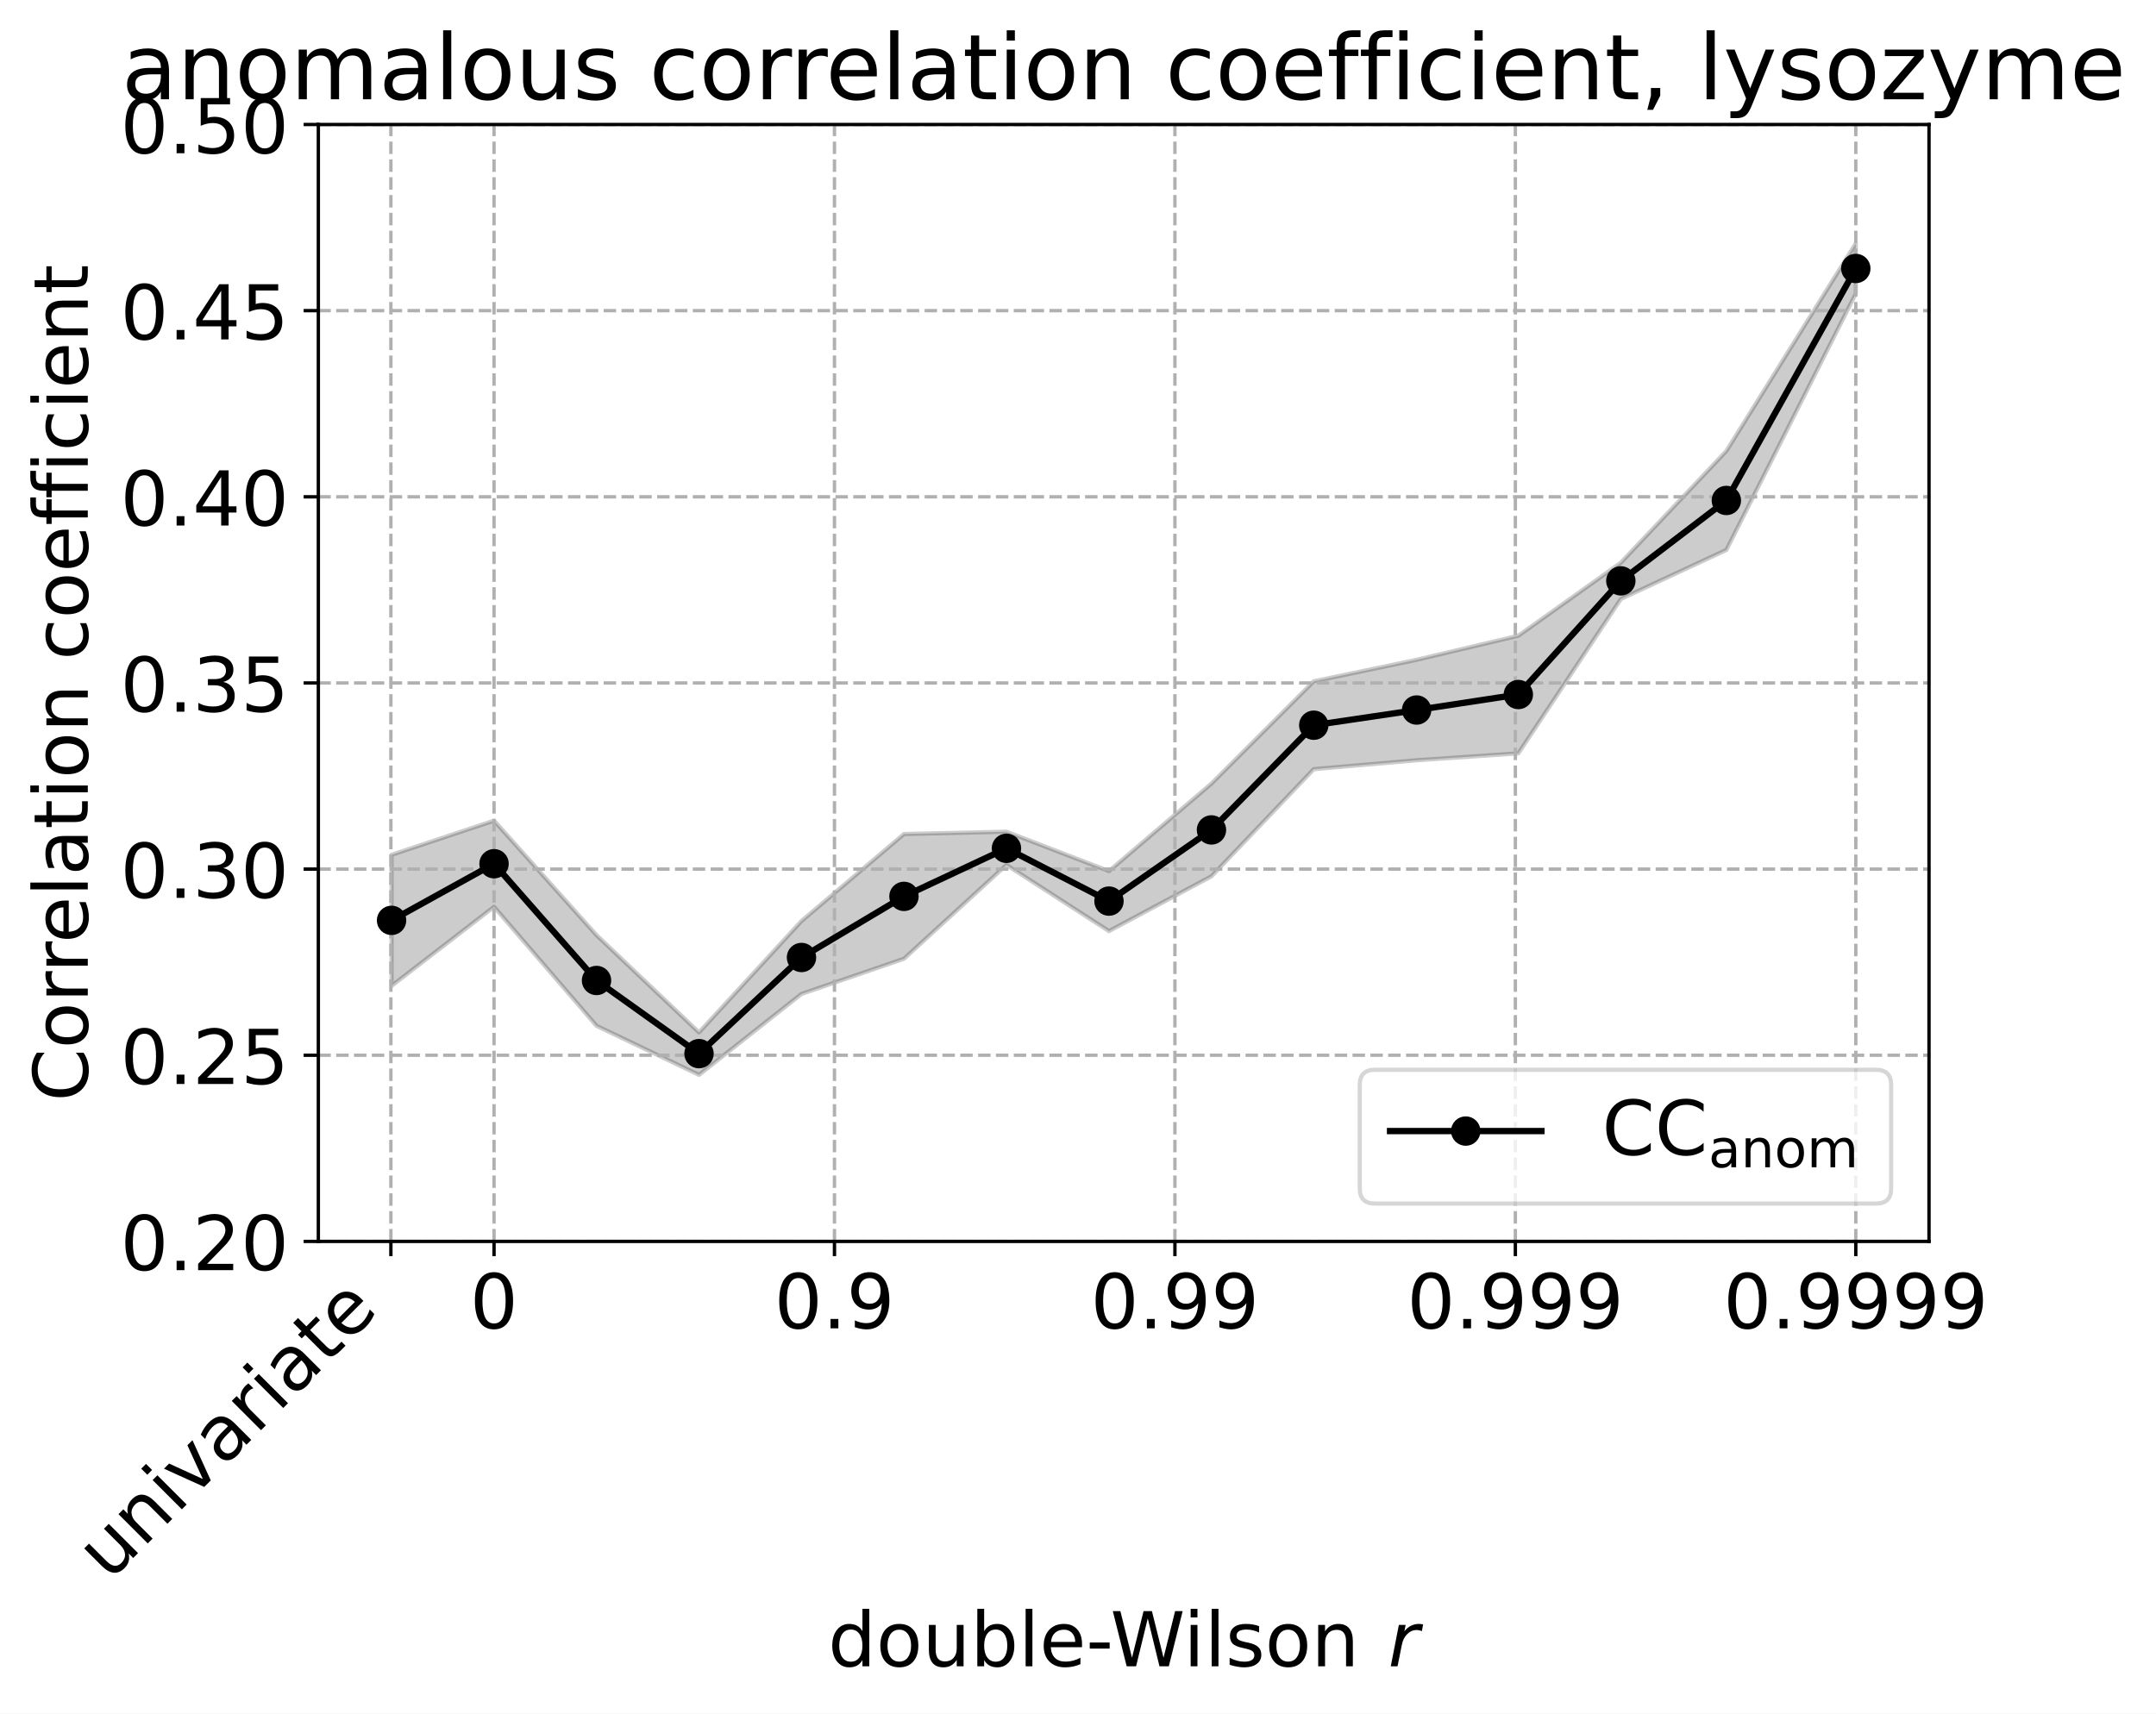
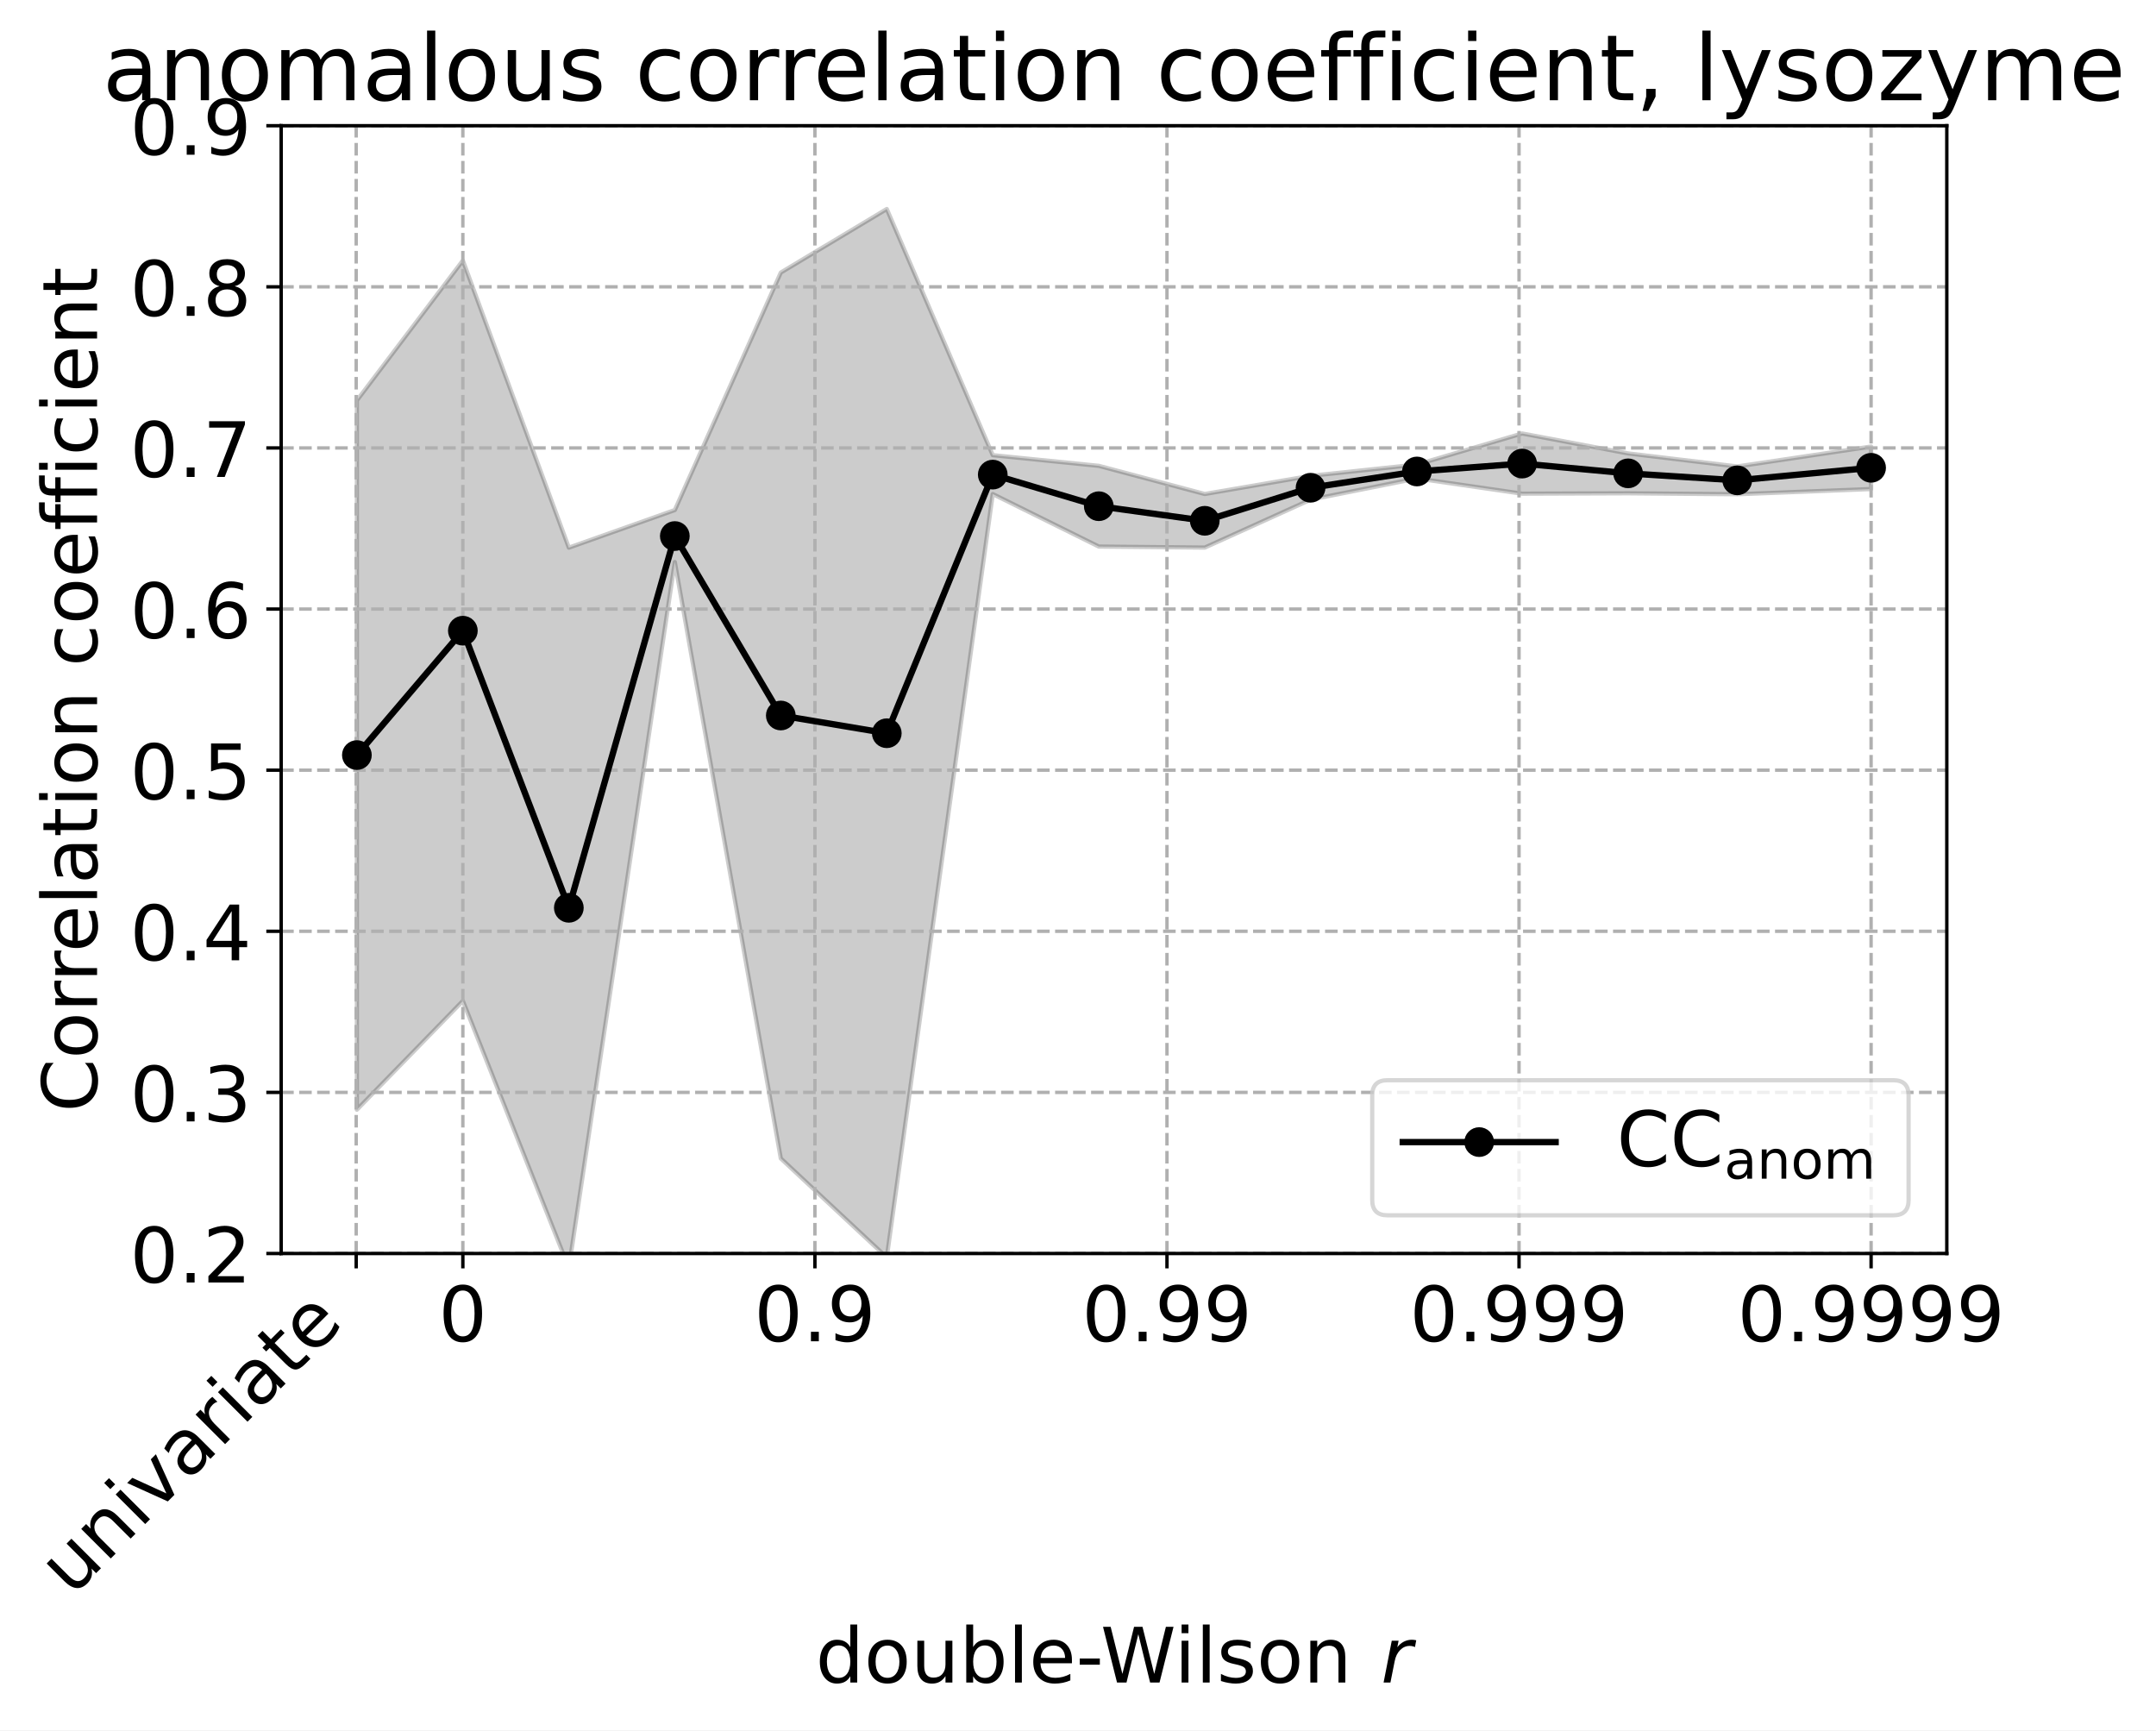
- <svg xmlns="http://www.w3.org/2000/svg" xmlns:xlink="http://www.w3.org/1999/xlink" width="512.674pt" height="407.601pt" viewBox="0 0 512.674 407.601" version="1.1">
+ <svg xmlns="http://www.w3.org/2000/svg" xmlns:xlink="http://www.w3.org/1999/xlink" width="507.907pt" height="407.601pt" viewBox="0 0 507.907 407.601" version="1.1">
  <defs>
    <style type="text/css">*{stroke-linejoin: round; stroke-linecap: butt}</style>
  </defs>
  <g id="figure_1">
    <g id="patch_1">
-       <path d="M 0 407.601  L 512.674 407.601  L 512.674 0  L 0 0  z " style="fill: #ffffff" />
+       <path d="M 0 407.601  L 507.907 407.601  L 507.907 0  L 0 0  z " style="fill: #ffffff" />
    </g>
    <g id="axes_1">
      <g id="patch_2">
-         <path d="M 75.699 295.271  L 458.698 295.271  L 458.698 29.613  L 75.699 29.613  z " style="fill: #ffffff" />
+         <path d="M 66.237 295.271  L 458.626 295.271  L 458.626 29.613  L 66.237 29.613  z " style="fill: #ffffff" />
      </g>
      <g id="PolyCollection_1">
        <defs>
-           <path id="maaa76a6722" d="M 93.108 -204.284  L 93.108 -173.098  L 117.477 -191.913  L 141.846 -163.605  L 166.216 -151.941  L 190.585 -171.185  L 214.954 -179.561  L 239.324 -201.873  L 263.704 -186.136  L 288.073 -199.173  L 312.398 -224.659  L 336.857 -226.773  L 361.046 -228.414  L 385.416 -265.12  L 410.51 -276.796  L 441.289 -337.754  L 441.289 -349.726  L 441.289 -349.726  L 410.51 -300.333  L 385.416 -273.762  L 361.046 -256.399  L 336.857 -250.67  L 312.398 -245.555  L 288.073 -221.233  L 263.704 -200.407  L 239.324 -209.778  L 214.954 -209.231  L 190.585 -188.535  L 166.216 -162.038  L 141.846 -185.178  L 117.477 -212.411  L 93.108 -204.284  z " style="stroke: #000000; stroke-opacity: 0.2" />
+           <path id="m3fb8cfb169" d="M 84.073 -313.272  L 84.073 -146.2  L 109.04 -171.833  L 134.006 -108.927  L 158.973 -275.205  L 183.94 -134.722  L 208.907 -111.4  L 233.873 -291.222  L 258.852 -278.853  L 283.818 -278.612  L 308.739 -289.897  L 333.798 -294.904  L 358.581 -291.312  L 383.547 -291.403  L 409.257 -291.18  L 440.791 -292.403  L 440.791 -302.414  L 440.791 -302.414  L 409.257 -297.726  L 383.547 -300.796  L 358.581 -305.491  L 333.798 -298.174  L 308.739 -295.519  L 283.818 -291.237  L 258.852 -297.87  L 233.873 -300.383  L 208.907 -358.367  L 183.94 -343.398  L 158.973 -287.457  L 134.006 -278.596  L 109.04 -346.239  L 84.073 -313.272  z " style="stroke: #000000; stroke-opacity: 0.2" />
        </defs>
-         <g clip-path="url(#p4845a3966f)">
-           <use xlink:href="#maaa76a6722" x="0" y="407.601" style="fill-opacity: 0.2; stroke: #000000; stroke-opacity: 0.2" />
+         <g clip-path="url(#p0c0f92154f)">
+           <use xlink:href="#m3fb8cfb169" x="0" y="407.601" style="fill-opacity: 0.2; stroke: #000000; stroke-opacity: 0.2" />
        </g>
      </g>
      <g id="matplotlib.axis_1">
        <g id="xtick_1">
          <g id="line2d_1">
-             <path d="M 441.289 295.271  L 441.289 29.613  " clip-path="url(#p4845a3966f)" style="fill: none; stroke-dasharray: 2.96,1.28; stroke-dashoffset: 0; stroke: #b0b0b0; stroke-width: 0.8" />
+             <path d="M 440.791 295.271  L 440.791 29.613  " clip-path="url(#p0c0f92154f)" style="fill: none; stroke-dasharray: 2.96,1.28; stroke-dashoffset: 0; stroke: #b0b0b0; stroke-width: 0.8" />
          </g>
          <g id="line2d_2">
            <defs>
-               <path id="m1d4900ea91" d="M 0 0  L 0 3.5  " style="stroke: #000000; stroke-width: 0.8" />
+               <path id="m1aae8e0850" d="M 0 0  L 0 3.5  " style="stroke: #000000; stroke-width: 0.8" />
            </defs>
            <g>
-               <use xlink:href="#m1d4900ea91" x="441.289" y="295.271" style="stroke: #000000; stroke-width: 0.8" />
+               <use xlink:href="#m1aae8e0850" x="440.791" y="295.271" style="stroke: #000000; stroke-width: 0.8" />
            </g>
          </g>
          <g id="text_1">
-             <text style="font: 18px 'DejaVu Sans', 'Bitstream Vera Sans', 'Computer Modern Sans Serif', 'Lucida Grande', 'Verdana', 'Geneva', 'Lucid', 'Arial', 'Helvetica', 'Avant Garde', sans-serif; text-anchor: middle" x="441.289" y="315.948" transform="rotate(-0 441.2892 315.9477)">0.9999</text>
+             <text style="font: 18px 'DejaVu Sans', 'Bitstream Vera Sans', 'Computer Modern Sans Serif', 'Lucida Grande', 'Verdana', 'Geneva', 'Lucid', 'Arial', 'Helvetica', 'Avant Garde', sans-serif; text-anchor: middle" x="440.791" y="315.948" transform="rotate(-0 440.7906 315.9477)">0.9999</text>
          </g>
        </g>
        <g id="xtick_2">
          <g id="line2d_3">
-             <path d="M 360.336 295.271  L 360.336 29.613  " clip-path="url(#p4845a3966f)" style="fill: none; stroke-dasharray: 2.96,1.28; stroke-dashoffset: 0; stroke: #b0b0b0; stroke-width: 0.8" />
+             <path d="M 357.853 295.271  L 357.853 29.613  " clip-path="url(#p0c0f92154f)" style="fill: none; stroke-dasharray: 2.96,1.28; stroke-dashoffset: 0; stroke: #b0b0b0; stroke-width: 0.8" />
          </g>
          <g id="line2d_4">
            <g>
-               <use xlink:href="#m1d4900ea91" x="360.336" y="295.271" style="stroke: #000000; stroke-width: 0.8" />
+               <use xlink:href="#m1aae8e0850" x="357.853" y="295.271" style="stroke: #000000; stroke-width: 0.8" />
            </g>
          </g>
          <g id="text_2">
-             <text style="font: 18px 'DejaVu Sans', 'Bitstream Vera Sans', 'Computer Modern Sans Serif', 'Lucida Grande', 'Verdana', 'Geneva', 'Lucid', 'Arial', 'Helvetica', 'Avant Garde', sans-serif; text-anchor: middle" x="360.336" y="315.948" transform="rotate(-0 360.3362 315.9477)">0.999</text>
+             <text style="font: 18px 'DejaVu Sans', 'Bitstream Vera Sans', 'Computer Modern Sans Serif', 'Lucida Grande', 'Verdana', 'Geneva', 'Lucid', 'Arial', 'Helvetica', 'Avant Garde', sans-serif; text-anchor: middle" x="357.853" y="315.948" transform="rotate(-0 357.8529 315.9477)">0.999</text>
          </g>
        </g>
        <g id="xtick_3">
          <g id="line2d_5">
-             <path d="M 279.383 295.271  L 279.383 29.613  " clip-path="url(#p4845a3966f)" style="fill: none; stroke-dasharray: 2.96,1.28; stroke-dashoffset: 0; stroke: #b0b0b0; stroke-width: 0.8" />
+             <path d="M 274.915 295.271  L 274.915 29.613  " clip-path="url(#p0c0f92154f)" style="fill: none; stroke-dasharray: 2.96,1.28; stroke-dashoffset: 0; stroke: #b0b0b0; stroke-width: 0.8" />
          </g>
          <g id="line2d_6">
            <g>
-               <use xlink:href="#m1d4900ea91" x="279.383" y="295.271" style="stroke: #000000; stroke-width: 0.8" />
+               <use xlink:href="#m1aae8e0850" x="274.915" y="295.271" style="stroke: #000000; stroke-width: 0.8" />
            </g>
          </g>
          <g id="text_3">
-             <text style="font: 18px 'DejaVu Sans', 'Bitstream Vera Sans', 'Computer Modern Sans Serif', 'Lucida Grande', 'Verdana', 'Geneva', 'Lucid', 'Arial', 'Helvetica', 'Avant Garde', sans-serif; text-anchor: middle" x="279.383" y="315.948" transform="rotate(-0 279.3832 315.9477)">0.99</text>
+             <text style="font: 18px 'DejaVu Sans', 'Bitstream Vera Sans', 'Computer Modern Sans Serif', 'Lucida Grande', 'Verdana', 'Geneva', 'Lucid', 'Arial', 'Helvetica', 'Avant Garde', sans-serif; text-anchor: middle" x="274.915" y="315.948" transform="rotate(-0 274.9152 315.9477)">0.99</text>
          </g>
        </g>
        <g id="xtick_4">
          <g id="line2d_7">
-             <path d="M 198.43 295.271  L 198.43 29.613  " clip-path="url(#p4845a3966f)" style="fill: none; stroke-dasharray: 2.96,1.28; stroke-dashoffset: 0; stroke: #b0b0b0; stroke-width: 0.8" />
+             <path d="M 191.977 295.271  L 191.977 29.613  " clip-path="url(#p0c0f92154f)" style="fill: none; stroke-dasharray: 2.96,1.28; stroke-dashoffset: 0; stroke: #b0b0b0; stroke-width: 0.8" />
          </g>
          <g id="line2d_8">
            <g>
-               <use xlink:href="#m1d4900ea91" x="198.43" y="295.271" style="stroke: #000000; stroke-width: 0.8" />
+               <use xlink:href="#m1aae8e0850" x="191.977" y="295.271" style="stroke: #000000; stroke-width: 0.8" />
            </g>
          </g>
          <g id="text_4">
-             <text style="font: 18px 'DejaVu Sans', 'Bitstream Vera Sans', 'Computer Modern Sans Serif', 'Lucida Grande', 'Verdana', 'Geneva', 'Lucid', 'Arial', 'Helvetica', 'Avant Garde', sans-serif; text-anchor: middle" x="198.43" y="315.948" transform="rotate(-0 198.4301 315.9477)">0.9</text>
+             <text style="font: 18px 'DejaVu Sans', 'Bitstream Vera Sans', 'Computer Modern Sans Serif', 'Lucida Grande', 'Verdana', 'Geneva', 'Lucid', 'Arial', 'Helvetica', 'Avant Garde', sans-serif; text-anchor: middle" x="191.977" y="315.948" transform="rotate(-0 191.9774 315.9477)">0.9</text>
          </g>
        </g>
        <g id="xtick_5">
          <g id="line2d_9">
-             <path d="M 117.477 295.271  L 117.477 29.613  " clip-path="url(#p4845a3966f)" style="fill: none; stroke-dasharray: 2.96,1.28; stroke-dashoffset: 0; stroke: #b0b0b0; stroke-width: 0.8" />
+             <path d="M 109.04 295.271  L 109.04 29.613  " clip-path="url(#p0c0f92154f)" style="fill: none; stroke-dasharray: 2.96,1.28; stroke-dashoffset: 0; stroke: #b0b0b0; stroke-width: 0.8" />
          </g>
          <g id="line2d_10">
            <g>
-               <use xlink:href="#m1d4900ea91" x="117.477" y="295.271" style="stroke: #000000; stroke-width: 0.8" />
+               <use xlink:href="#m1aae8e0850" x="109.04" y="295.271" style="stroke: #000000; stroke-width: 0.8" />
            </g>
          </g>
          <g id="text_5">
-             <text style="font: 18px 'DejaVu Sans', 'Bitstream Vera Sans', 'Computer Modern Sans Serif', 'Lucida Grande', 'Verdana', 'Geneva', 'Lucid', 'Arial', 'Helvetica', 'Avant Garde', sans-serif; text-anchor: middle" x="117.477" y="315.948" transform="rotate(-0 117.4771 315.9477)">0</text>
+             <text style="font: 18px 'DejaVu Sans', 'Bitstream Vera Sans', 'Computer Modern Sans Serif', 'Lucida Grande', 'Verdana', 'Geneva', 'Lucid', 'Arial', 'Helvetica', 'Avant Garde', sans-serif; text-anchor: middle" x="109.04" y="315.948" transform="rotate(-0 109.0397 315.9477)">0</text>
          </g>
        </g>
        <g id="xtick_6">
          <g id="line2d_11">
-             <path d="M 92.948 295.271  L 92.948 29.613  " clip-path="url(#p4845a3966f)" style="fill: none; stroke-dasharray: 2.96,1.28; stroke-dashoffset: 0; stroke: #b0b0b0; stroke-width: 0.8" />
+             <path d="M 83.91 295.271  L 83.91 29.613  " clip-path="url(#p0c0f92154f)" style="fill: none; stroke-dasharray: 2.96,1.28; stroke-dashoffset: 0; stroke: #b0b0b0; stroke-width: 0.8" />
          </g>
          <g id="line2d_12">
            <g>
-               <use xlink:href="#m1d4900ea91" x="92.948" y="295.271" style="stroke: #000000; stroke-width: 0.8" />
+               <use xlink:href="#m1aae8e0850" x="83.91" y="295.271" style="stroke: #000000; stroke-width: 0.8" />
            </g>
          </g>
          <g id="text_6">
-             <text style="font: 18px 'DejaVu Sans', 'Bitstream Vera Sans', 'Computer Modern Sans Serif', 'Lucida Grande', 'Verdana', 'Geneva', 'Lucid', 'Arial', 'Helvetica', 'Avant Garde', sans-serif" transform="translate(25.90998 376.3331) rotate(-45)">univariate</text>
+             <text style="font: 18px 'DejaVu Sans', 'Bitstream Vera Sans', 'Computer Modern Sans Serif', 'Lucida Grande', 'Verdana', 'Geneva', 'Lucid', 'Arial', 'Helvetica', 'Avant Garde', sans-serif" transform="translate(16.87123 376.3331) rotate(-45)">univariate</text>
          </g>
        </g>
        <g id="text_7">
-           <g transform="translate(196.9085 396.6573)">
+           <g transform="translate(192.1418 396.6573)">
            <text>
              <tspan style="font: 18px 'DejaVu Sans'" x="0 11.426 22.438 33.847 45.272 50.273 61.348 67.843 85.641 90.642 95.643 105.021 116.033 127.441" y="-0.328">double-Wilson </tspan>
              <tspan style="font: oblique 18px 'DejaVu Sans'" x="133.163" y="-0.328">r</tspan>
            </text>
          </g>
        </g>
      </g>
      <g id="matplotlib.axis_2">
        <g id="ytick_1">
          <g id="line2d_13">
-             <path d="M 75.699 295.271  L 458.698 295.271  " clip-path="url(#p4845a3966f)" style="fill: none; stroke-dasharray: 2.96,1.28; stroke-dashoffset: 0; stroke: #b0b0b0; stroke-width: 0.8" />
+             <path d="M 66.237 295.271  L 458.626 295.271  " clip-path="url(#p0c0f92154f)" style="fill: none; stroke-dasharray: 2.96,1.28; stroke-dashoffset: 0; stroke: #b0b0b0; stroke-width: 0.8" />
          </g>
          <g id="line2d_14">
            <defs>
-               <path id="m348a726e8c" d="M 0 0  L -3.5 0  " style="stroke: #000000; stroke-width: 0.8" />
+               <path id="m3e4d4b0535" d="M 0 0  L -3.5 0  " style="stroke: #000000; stroke-width: 0.8" />
            </defs>
            <g>
-               <use xlink:href="#m348a726e8c" x="75.699" y="295.271" style="stroke: #000000; stroke-width: 0.8" />
+               <use xlink:href="#m3e4d4b0535" x="66.237" y="295.271" style="stroke: #000000; stroke-width: 0.8" />
            </g>
          </g>
          <g id="text_8">
-             <text style="font: 18px 'DejaVu Sans', 'Bitstream Vera Sans', 'Computer Modern Sans Serif', 'Lucida Grande', 'Verdana', 'Geneva', 'Lucid', 'Arial', 'Helvetica', 'Avant Garde', sans-serif; text-anchor: end" x="68.699" y="302.109" transform="rotate(-0 68.69875 302.1091)">0.20</text>
+             <text style="font: 18px 'DejaVu Sans', 'Bitstream Vera Sans', 'Computer Modern Sans Serif', 'Lucida Grande', 'Verdana', 'Geneva', 'Lucid', 'Arial', 'Helvetica', 'Avant Garde', sans-serif; text-anchor: end" x="59.237" y="302.109" transform="rotate(-0 59.2371 302.1091)">0.2</text>
          </g>
        </g>
        <g id="ytick_2">
          <g id="line2d_15">
-             <path d="M 75.699 250.994  L 458.698 250.994  " clip-path="url(#p4845a3966f)" style="fill: none; stroke-dasharray: 2.96,1.28; stroke-dashoffset: 0; stroke: #b0b0b0; stroke-width: 0.8" />
+             <path d="M 66.237 257.319  L 458.626 257.319  " clip-path="url(#p0c0f92154f)" style="fill: none; stroke-dasharray: 2.96,1.28; stroke-dashoffset: 0; stroke: #b0b0b0; stroke-width: 0.8" />
          </g>
          <g id="line2d_16">
            <g>
-               <use xlink:href="#m348a726e8c" x="75.699" y="250.994" style="stroke: #000000; stroke-width: 0.8" />
+               <use xlink:href="#m3e4d4b0535" x="66.237" y="257.319" style="stroke: #000000; stroke-width: 0.8" />
            </g>
          </g>
          <g id="text_9">
-             <text style="font: 18px 'DejaVu Sans', 'Bitstream Vera Sans', 'Computer Modern Sans Serif', 'Lucida Grande', 'Verdana', 'Geneva', 'Lucid', 'Arial', 'Helvetica', 'Avant Garde', sans-serif; text-anchor: end" x="68.699" y="257.833" transform="rotate(-0 68.69875 257.8328)">0.25</text>
+             <text style="font: 18px 'DejaVu Sans', 'Bitstream Vera Sans', 'Computer Modern Sans Serif', 'Lucida Grande', 'Verdana', 'Geneva', 'Lucid', 'Arial', 'Helvetica', 'Avant Garde', sans-serif; text-anchor: end" x="59.237" y="264.158" transform="rotate(-0 59.2371 264.158)">0.3</text>
          </g>
        </g>
        <g id="ytick_3">
          <g id="line2d_17">
-             <path d="M 75.699 206.718  L 458.698 206.718  " clip-path="url(#p4845a3966f)" style="fill: none; stroke-dasharray: 2.96,1.28; stroke-dashoffset: 0; stroke: #b0b0b0; stroke-width: 0.8" />
+             <path d="M 66.237 219.368  L 458.626 219.368  " clip-path="url(#p0c0f92154f)" style="fill: none; stroke-dasharray: 2.96,1.28; stroke-dashoffset: 0; stroke: #b0b0b0; stroke-width: 0.8" />
          </g>
          <g id="line2d_18">
            <g>
-               <use xlink:href="#m348a726e8c" x="75.699" y="206.718" style="stroke: #000000; stroke-width: 0.8" />
+               <use xlink:href="#m3e4d4b0535" x="66.237" y="219.368" style="stroke: #000000; stroke-width: 0.8" />
            </g>
          </g>
          <g id="text_10">
-             <text style="font: 18px 'DejaVu Sans', 'Bitstream Vera Sans', 'Computer Modern Sans Serif', 'Lucida Grande', 'Verdana', 'Geneva', 'Lucid', 'Arial', 'Helvetica', 'Avant Garde', sans-serif; text-anchor: end" x="68.699" y="213.556" transform="rotate(-0 68.69875 213.5565)">0.30</text>
+             <text style="font: 18px 'DejaVu Sans', 'Bitstream Vera Sans', 'Computer Modern Sans Serif', 'Lucida Grande', 'Verdana', 'Geneva', 'Lucid', 'Arial', 'Helvetica', 'Avant Garde', sans-serif; text-anchor: end" x="59.237" y="226.207" transform="rotate(-0 59.2371 226.2069)">0.4</text>
          </g>
        </g>
        <g id="ytick_4">
          <g id="line2d_19">
-             <path d="M 75.699 162.442  L 458.698 162.442  " clip-path="url(#p4845a3966f)" style="fill: none; stroke-dasharray: 2.96,1.28; stroke-dashoffset: 0; stroke: #b0b0b0; stroke-width: 0.8" />
+             <path d="M 66.237 181.417  L 458.626 181.417  " clip-path="url(#p0c0f92154f)" style="fill: none; stroke-dasharray: 2.96,1.28; stroke-dashoffset: 0; stroke: #b0b0b0; stroke-width: 0.8" />
          </g>
          <g id="line2d_20">
            <g>
-               <use xlink:href="#m348a726e8c" x="75.699" y="162.442" style="stroke: #000000; stroke-width: 0.8" />
+               <use xlink:href="#m3e4d4b0535" x="66.237" y="181.417" style="stroke: #000000; stroke-width: 0.8" />
            </g>
          </g>
          <g id="text_11">
-             <text style="font: 18px 'DejaVu Sans', 'Bitstream Vera Sans', 'Computer Modern Sans Serif', 'Lucida Grande', 'Verdana', 'Geneva', 'Lucid', 'Arial', 'Helvetica', 'Avant Garde', sans-serif; text-anchor: end" x="68.699" y="169.28" transform="rotate(-0 68.69875 169.2802)">0.35</text>
+             <text style="font: 18px 'DejaVu Sans', 'Bitstream Vera Sans', 'Computer Modern Sans Serif', 'Lucida Grande', 'Verdana', 'Geneva', 'Lucid', 'Arial', 'Helvetica', 'Avant Garde', sans-serif; text-anchor: end" x="59.237" y="188.256" transform="rotate(-0 59.2371 188.2557)">0.5</text>
          </g>
        </g>
        <g id="ytick_5">
          <g id="line2d_21">
-             <path d="M 75.699 118.165  L 458.698 118.165  " clip-path="url(#p4845a3966f)" style="fill: none; stroke-dasharray: 2.96,1.28; stroke-dashoffset: 0; stroke: #b0b0b0; stroke-width: 0.8" />
+             <path d="M 66.237 143.466  L 458.626 143.466  " clip-path="url(#p0c0f92154f)" style="fill: none; stroke-dasharray: 2.96,1.28; stroke-dashoffset: 0; stroke: #b0b0b0; stroke-width: 0.8" />
          </g>
          <g id="line2d_22">
            <g>
-               <use xlink:href="#m348a726e8c" x="75.699" y="118.165" style="stroke: #000000; stroke-width: 0.8" />
+               <use xlink:href="#m3e4d4b0535" x="66.237" y="143.466" style="stroke: #000000; stroke-width: 0.8" />
            </g>
          </g>
          <g id="text_12">
-             <text style="font: 18px 'DejaVu Sans', 'Bitstream Vera Sans', 'Computer Modern Sans Serif', 'Lucida Grande', 'Verdana', 'Geneva', 'Lucid', 'Arial', 'Helvetica', 'Avant Garde', sans-serif; text-anchor: end" x="68.699" y="125.004" transform="rotate(-0 68.69875 125.0039)">0.40</text>
+             <text style="font: 18px 'DejaVu Sans', 'Bitstream Vera Sans', 'Computer Modern Sans Serif', 'Lucida Grande', 'Verdana', 'Geneva', 'Lucid', 'Arial', 'Helvetica', 'Avant Garde', sans-serif; text-anchor: end" x="59.237" y="150.305" transform="rotate(-0 59.2371 150.3046)">0.6</text>
          </g>
        </g>
        <g id="ytick_6">
          <g id="line2d_23">
-             <path d="M 75.699 73.889  L 458.698 73.889  " clip-path="url(#p4845a3966f)" style="fill: none; stroke-dasharray: 2.96,1.28; stroke-dashoffset: 0; stroke: #b0b0b0; stroke-width: 0.8" />
+             <path d="M 66.237 105.515  L 458.626 105.515  " clip-path="url(#p0c0f92154f)" style="fill: none; stroke-dasharray: 2.96,1.28; stroke-dashoffset: 0; stroke: #b0b0b0; stroke-width: 0.8" />
          </g>
          <g id="line2d_24">
            <g>
-               <use xlink:href="#m348a726e8c" x="75.699" y="73.889" style="stroke: #000000; stroke-width: 0.8" />
+               <use xlink:href="#m3e4d4b0535" x="66.237" y="105.515" style="stroke: #000000; stroke-width: 0.8" />
            </g>
          </g>
          <g id="text_13">
-             <text style="font: 18px 'DejaVu Sans', 'Bitstream Vera Sans', 'Computer Modern Sans Serif', 'Lucida Grande', 'Verdana', 'Geneva', 'Lucid', 'Arial', 'Helvetica', 'Avant Garde', sans-serif; text-anchor: end" x="68.699" y="80.728" transform="rotate(-0 68.69875 80.72754)">0.45</text>
+             <text style="font: 18px 'DejaVu Sans', 'Bitstream Vera Sans', 'Computer Modern Sans Serif', 'Lucida Grande', 'Verdana', 'Geneva', 'Lucid', 'Arial', 'Helvetica', 'Avant Garde', sans-serif; text-anchor: end" x="59.237" y="112.353" transform="rotate(-0 59.2371 112.3535)">0.7</text>
          </g>
        </g>
        <g id="ytick_7">
          <g id="line2d_25">
-             <path d="M 75.699 29.613  L 458.698 29.613  " clip-path="url(#p4845a3966f)" style="fill: none; stroke-dasharray: 2.96,1.28; stroke-dashoffset: 0; stroke: #b0b0b0; stroke-width: 0.8" />
+             <path d="M 66.237 67.564  L 458.626 67.564  " clip-path="url(#p0c0f92154f)" style="fill: none; stroke-dasharray: 2.96,1.28; stroke-dashoffset: 0; stroke: #b0b0b0; stroke-width: 0.8" />
          </g>
          <g id="line2d_26">
            <g>
-               <use xlink:href="#m348a726e8c" x="75.699" y="29.613" style="stroke: #000000; stroke-width: 0.8" />
+               <use xlink:href="#m3e4d4b0535" x="66.237" y="67.564" style="stroke: #000000; stroke-width: 0.8" />
            </g>
          </g>
          <g id="text_14">
-             <text style="font: 18px 'DejaVu Sans', 'Bitstream Vera Sans', 'Computer Modern Sans Serif', 'Lucida Grande', 'Verdana', 'Geneva', 'Lucid', 'Arial', 'Helvetica', 'Avant Garde', sans-serif; text-anchor: end" x="68.699" y="36.451" transform="rotate(-0 68.69875 36.45122)">0.50</text>
-           </g>
-         </g>
-         <g id="text_15">
-           <text style="font: 18px 'DejaVu Sans', 'Bitstream Vera Sans', 'Computer Modern Sans Serif', 'Lucida Grande', 'Verdana', 'Geneva', 'Lucid', 'Arial', 'Helvetica', 'Avant Garde', sans-serif; text-anchor: middle" x="20.877" y="162.442" transform="rotate(-90 20.87719 162.4416)">Correlation coefficient</text>
-         </g>
-       </g>
-       <g id="line2d_27">
-         <path d="M 93.108 218.91  L 117.477 205.439  L 141.846 233.209  L 166.216 250.611  L 190.585 227.74  L 214.954 213.205  L 239.324 201.775  L 263.704 214.33  L 288.073 197.398  L 312.398 172.494  L 336.857 168.88  L 361.046 165.195  L 385.416 138.16  L 410.51 119.036  L 441.289 63.861  " clip-path="url(#p4845a3966f)" style="fill: none; stroke: #000000; stroke-width: 1.5; stroke-linecap: square" />
+             <text style="font: 18px 'DejaVu Sans', 'Bitstream Vera Sans', 'Computer Modern Sans Serif', 'Lucida Grande', 'Verdana', 'Geneva', 'Lucid', 'Arial', 'Helvetica', 'Avant Garde', sans-serif; text-anchor: end" x="59.237" y="74.402" transform="rotate(-0 59.2371 74.40235)">0.8</text>
+           </g>
+         </g>
+         <g id="ytick_8">
+           <g id="line2d_27">
+             <path d="M 66.237 29.613  L 458.626 29.613  " clip-path="url(#p0c0f92154f)" style="fill: none; stroke-dasharray: 2.96,1.28; stroke-dashoffset: 0; stroke: #b0b0b0; stroke-width: 0.8" />
+           </g>
+           <g id="line2d_28">
+             <g>
+               <use xlink:href="#m3e4d4b0535" x="66.237" y="29.613" style="stroke: #000000; stroke-width: 0.8" />
+             </g>
+           </g>
+           <g id="text_15">
+             <text style="font: 18px 'DejaVu Sans', 'Bitstream Vera Sans', 'Computer Modern Sans Serif', 'Lucida Grande', 'Verdana', 'Geneva', 'Lucid', 'Arial', 'Helvetica', 'Avant Garde', sans-serif; text-anchor: end" x="59.237" y="36.451" transform="rotate(-0 59.2371 36.45122)">0.9</text>
+           </g>
+         </g>
+         <g id="text_16">
+           <text style="font: 18px 'DejaVu Sans', 'Bitstream Vera Sans', 'Computer Modern Sans Serif', 'Lucida Grande', 'Verdana', 'Geneva', 'Lucid', 'Arial', 'Helvetica', 'Avant Garde', sans-serif; text-anchor: middle" x="22.868" y="162.442" transform="rotate(-90 22.86804 162.4416)">Correlation coefficient</text>
+         </g>
+       </g>
+       <g id="line2d_29">
+         <path d="M 84.073 177.865  L 109.04 148.565  L 134.006 213.839  L 158.973 126.27  L 183.94 168.541  L 208.907 172.717  L 233.873 111.798  L 258.852 119.239  L 283.818 122.676  L 308.739 114.893  L 333.798 111.062  L 358.581 109.199  L 383.547 111.501  L 409.257 113.148  L 440.791 110.193  " clip-path="url(#p0c0f92154f)" style="fill: none; stroke: #000000; stroke-width: 1.5; stroke-linecap: square" />
        <defs>
-           <path id="m62a3d840c3" d="M 0 3  C 0.796 3 1.559 2.684 2.121 2.121  C 2.684 1.559 3 0.796 3 0  C 3 -0.796 2.684 -1.559 2.121 -2.121  C 1.559 -2.684 0.796 -3 0 -3  C -0.796 -3 -1.559 -2.684 -2.121 -2.121  C -2.684 -1.559 -3 -0.796 -3 0  C -3 0.796 -2.684 1.559 -2.121 2.121  C -1.559 2.684 -0.796 3 0 3  z " style="stroke: #000000" />
+           <path id="m027b7d467a" d="M 0 3  C 0.796 3 1.559 2.684 2.121 2.121  C 2.684 1.559 3 0.796 3 0  C 3 -0.796 2.684 -1.559 2.121 -2.121  C 1.559 -2.684 0.796 -3 0 -3  C -0.796 -3 -1.559 -2.684 -2.121 -2.121  C -2.684 -1.559 -3 -0.796 -3 0  C -3 0.796 -2.684 1.559 -2.121 2.121  C -1.559 2.684 -0.796 3 0 3  z " style="stroke: #000000" />
        </defs>
-         <g clip-path="url(#p4845a3966f)">
-           <use xlink:href="#m62a3d840c3" x="93.108" y="218.91" style="stroke: #000000" />
-           <use xlink:href="#m62a3d840c3" x="117.477" y="205.439" style="stroke: #000000" />
-           <use xlink:href="#m62a3d840c3" x="141.846" y="233.209" style="stroke: #000000" />
-           <use xlink:href="#m62a3d840c3" x="166.216" y="250.611" style="stroke: #000000" />
-           <use xlink:href="#m62a3d840c3" x="190.585" y="227.74" style="stroke: #000000" />
-           <use xlink:href="#m62a3d840c3" x="214.954" y="213.205" style="stroke: #000000" />
-           <use xlink:href="#m62a3d840c3" x="239.324" y="201.775" style="stroke: #000000" />
-           <use xlink:href="#m62a3d840c3" x="263.704" y="214.33" style="stroke: #000000" />
-           <use xlink:href="#m62a3d840c3" x="288.073" y="197.398" style="stroke: #000000" />
-           <use xlink:href="#m62a3d840c3" x="312.398" y="172.494" style="stroke: #000000" />
-           <use xlink:href="#m62a3d840c3" x="336.857" y="168.88" style="stroke: #000000" />
-           <use xlink:href="#m62a3d840c3" x="361.046" y="165.195" style="stroke: #000000" />
-           <use xlink:href="#m62a3d840c3" x="385.416" y="138.16" style="stroke: #000000" />
-           <use xlink:href="#m62a3d840c3" x="410.51" y="119.036" style="stroke: #000000" />
-           <use xlink:href="#m62a3d840c3" x="441.289" y="63.861" style="stroke: #000000" />
+         <g clip-path="url(#p0c0f92154f)">
+           <use xlink:href="#m027b7d467a" x="84.073" y="177.865" style="stroke: #000000" />
+           <use xlink:href="#m027b7d467a" x="109.04" y="148.565" style="stroke: #000000" />
+           <use xlink:href="#m027b7d467a" x="134.006" y="213.839" style="stroke: #000000" />
+           <use xlink:href="#m027b7d467a" x="158.973" y="126.27" style="stroke: #000000" />
+           <use xlink:href="#m027b7d467a" x="183.94" y="168.541" style="stroke: #000000" />
+           <use xlink:href="#m027b7d467a" x="208.907" y="172.717" style="stroke: #000000" />
+           <use xlink:href="#m027b7d467a" x="233.873" y="111.798" style="stroke: #000000" />
+           <use xlink:href="#m027b7d467a" x="258.852" y="119.239" style="stroke: #000000" />
+           <use xlink:href="#m027b7d467a" x="283.818" y="122.676" style="stroke: #000000" />
+           <use xlink:href="#m027b7d467a" x="308.739" y="114.893" style="stroke: #000000" />
+           <use xlink:href="#m027b7d467a" x="333.798" y="111.062" style="stroke: #000000" />
+           <use xlink:href="#m027b7d467a" x="358.581" y="109.199" style="stroke: #000000" />
+           <use xlink:href="#m027b7d467a" x="383.547" y="111.501" style="stroke: #000000" />
+           <use xlink:href="#m027b7d467a" x="409.257" y="113.148" style="stroke: #000000" />
+           <use xlink:href="#m027b7d467a" x="440.791" y="110.193" style="stroke: #000000" />
        </g>
      </g>
      <g id="patch_3">
-         <path d="M 75.699 295.271  L 75.699 29.613  " style="fill: none; stroke: #000000; stroke-width: 0.8; stroke-linejoin: miter; stroke-linecap: square" />
+         <path d="M 66.237 295.271  L 66.237 29.613  " style="fill: none; stroke: #000000; stroke-width: 0.8; stroke-linejoin: miter; stroke-linecap: square" />
      </g>
      <g id="patch_4">
-         <path d="M 458.698 295.271  L 458.698 29.613  " style="fill: none; stroke: #000000; stroke-width: 0.8; stroke-linejoin: miter; stroke-linecap: square" />
+         <path d="M 458.626 295.271  L 458.626 29.613  " style="fill: none; stroke: #000000; stroke-width: 0.8; stroke-linejoin: miter; stroke-linecap: square" />
      </g>
      <g id="patch_5">
-         <path d="M 75.699 295.271  L 458.698 295.271  " style="fill: none; stroke: #000000; stroke-width: 0.8; stroke-linejoin: miter; stroke-linecap: square" />
+         <path d="M 66.237 295.271  L 458.626 295.271  " style="fill: none; stroke: #000000; stroke-width: 0.8; stroke-linejoin: miter; stroke-linecap: square" />
      </g>
      <g id="patch_6">
-         <path d="M 75.699 29.613  L 458.698 29.613  " style="fill: none; stroke: #000000; stroke-width: 0.8; stroke-linejoin: miter; stroke-linecap: square" />
-       </g>
-       <g id="text_16">
-         <text style="font: 21.6px 'DejaVu Sans', 'Bitstream Vera Sans', 'Computer Modern Sans Serif', 'Lucida Grande', 'Verdana', 'Geneva', 'Lucid', 'Arial', 'Helvetica', 'Avant Garde', sans-serif; text-anchor: middle" x="267.199" y="23.613" transform="rotate(-0 267.1985 23.61263)">anomalous correlation coefficient, lysozyme</text>
+         <path d="M 66.237 29.613  L 458.626 29.613  " style="fill: none; stroke: #000000; stroke-width: 0.8; stroke-linejoin: miter; stroke-linecap: square" />
+       </g>
+       <g id="text_17">
+         <text style="font: 21.6px 'DejaVu Sans', 'Bitstream Vera Sans', 'Computer Modern Sans Serif', 'Lucida Grande', 'Verdana', 'Geneva', 'Lucid', 'Arial', 'Helvetica', 'Avant Garde', sans-serif; text-anchor: middle" x="262.432" y="23.613" transform="rotate(-0 262.4318 23.61263)">anomalous correlation coefficient, lysozyme</text>
      </g>
      <g id="legend_1">
        <g id="patch_7">
-           <path d="M 326.938 286.271  L 446.098 286.271  Q 449.698 286.271 449.698 282.671  L 449.698 258.05  Q 449.698 254.45 446.098 254.45  L 326.938 254.45  Q 323.338 254.45 323.338 258.05  L 323.338 282.671  Q 323.338 286.271 326.938 286.271  z " style="fill: #ffffff; opacity: 0.8; stroke: #cccccc; stroke-linejoin: miter" />
-         </g>
-         <g id="line2d_28">
-           <path d="M 330.538 269.027  L 348.538 269.027  L 366.538 269.027  " style="fill: none; stroke: #000000; stroke-width: 1.5; stroke-linecap: square" />
+           <path d="M 326.866 286.271  L 446.026 286.271  Q 449.626 286.271 449.626 282.671  L 449.626 258.05  Q 449.626 254.45 446.026 254.45  L 326.866 254.45  Q 323.266 254.45 323.266 258.05  L 323.266 282.671  Q 323.266 286.271 326.866 286.271  z " style="fill: #ffffff; opacity: 0.8; stroke: #cccccc; stroke-linejoin: miter" />
+         </g>
+         <g id="line2d_30">
+           <path d="M 330.466 269.027  L 348.466 269.027  L 366.466 269.027  " style="fill: none; stroke: #000000; stroke-width: 1.5; stroke-linecap: square" />
          <g>
-             <use xlink:href="#m62a3d840c3" x="348.538" y="269.027" style="stroke: #000000" />
-           </g>
-         </g>
-         <g id="text_17">
-           <g transform="translate(380.9383 275.3271)">
+             <use xlink:href="#m027b7d467a" x="348.466" y="269.027" style="stroke: #000000" />
+           </g>
+         </g>
+         <g id="text_18">
+           <g transform="translate(380.8665 275.3271)">
            <text>
              <tspan style="font: 18px 'DejaVu Sans'" x="0 12.568" y="-0.641">CC</tspan>
              <tspan style="font: 12.6px 'DejaVu Sans'" x="25.309 33.03 41.016 48.725" y="2.312">anom</tspan>
            </text>
          </g>
        </g>
      </g>
    </g>
  </g>
  <defs>
-     <clipPath id="p4845a3966f">
-       <rect x="75.699" y="29.613" width="383" height="265.658" />
+     <clipPath id="p0c0f92154f">
+       <rect x="66.237" y="29.613" width="392.389" height="265.658" />
    </clipPath>
  </defs>
</svg>
